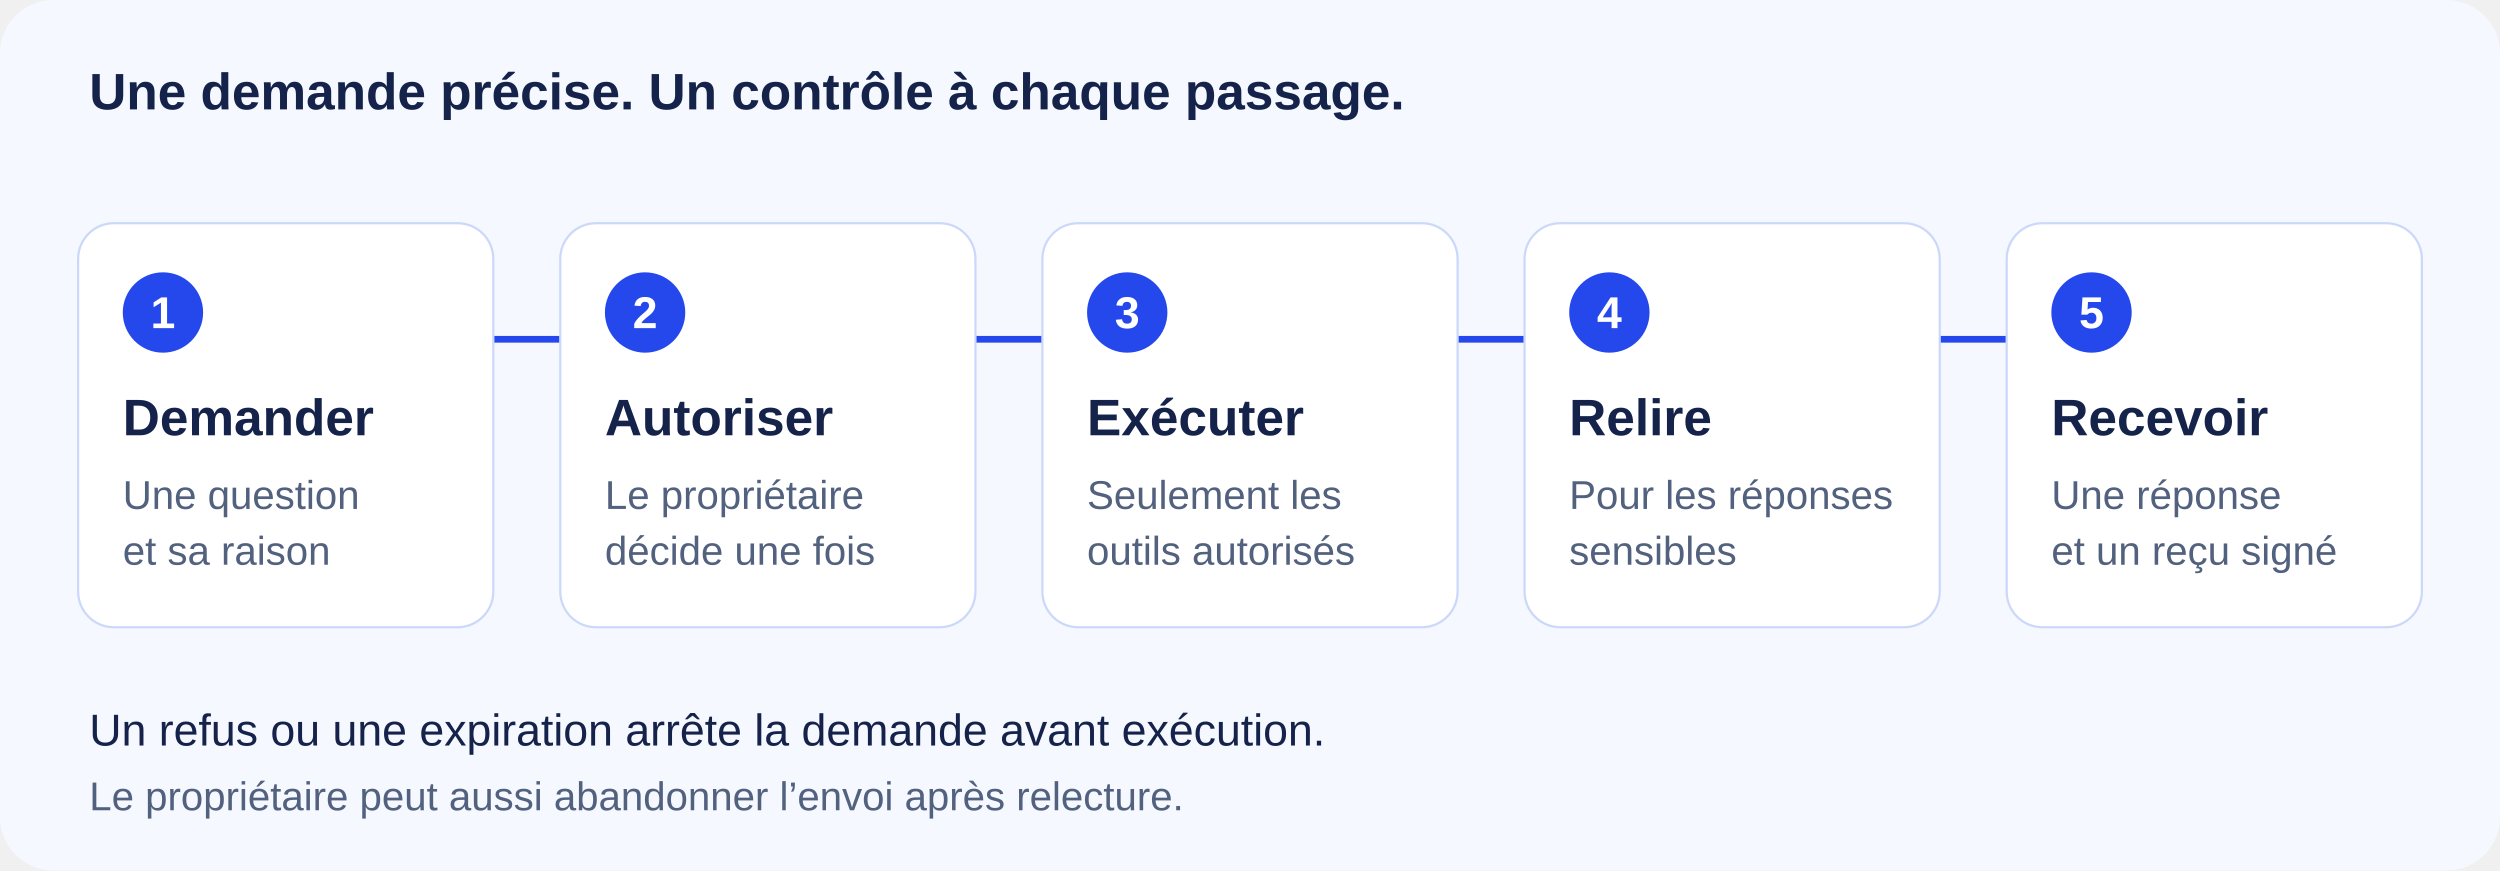
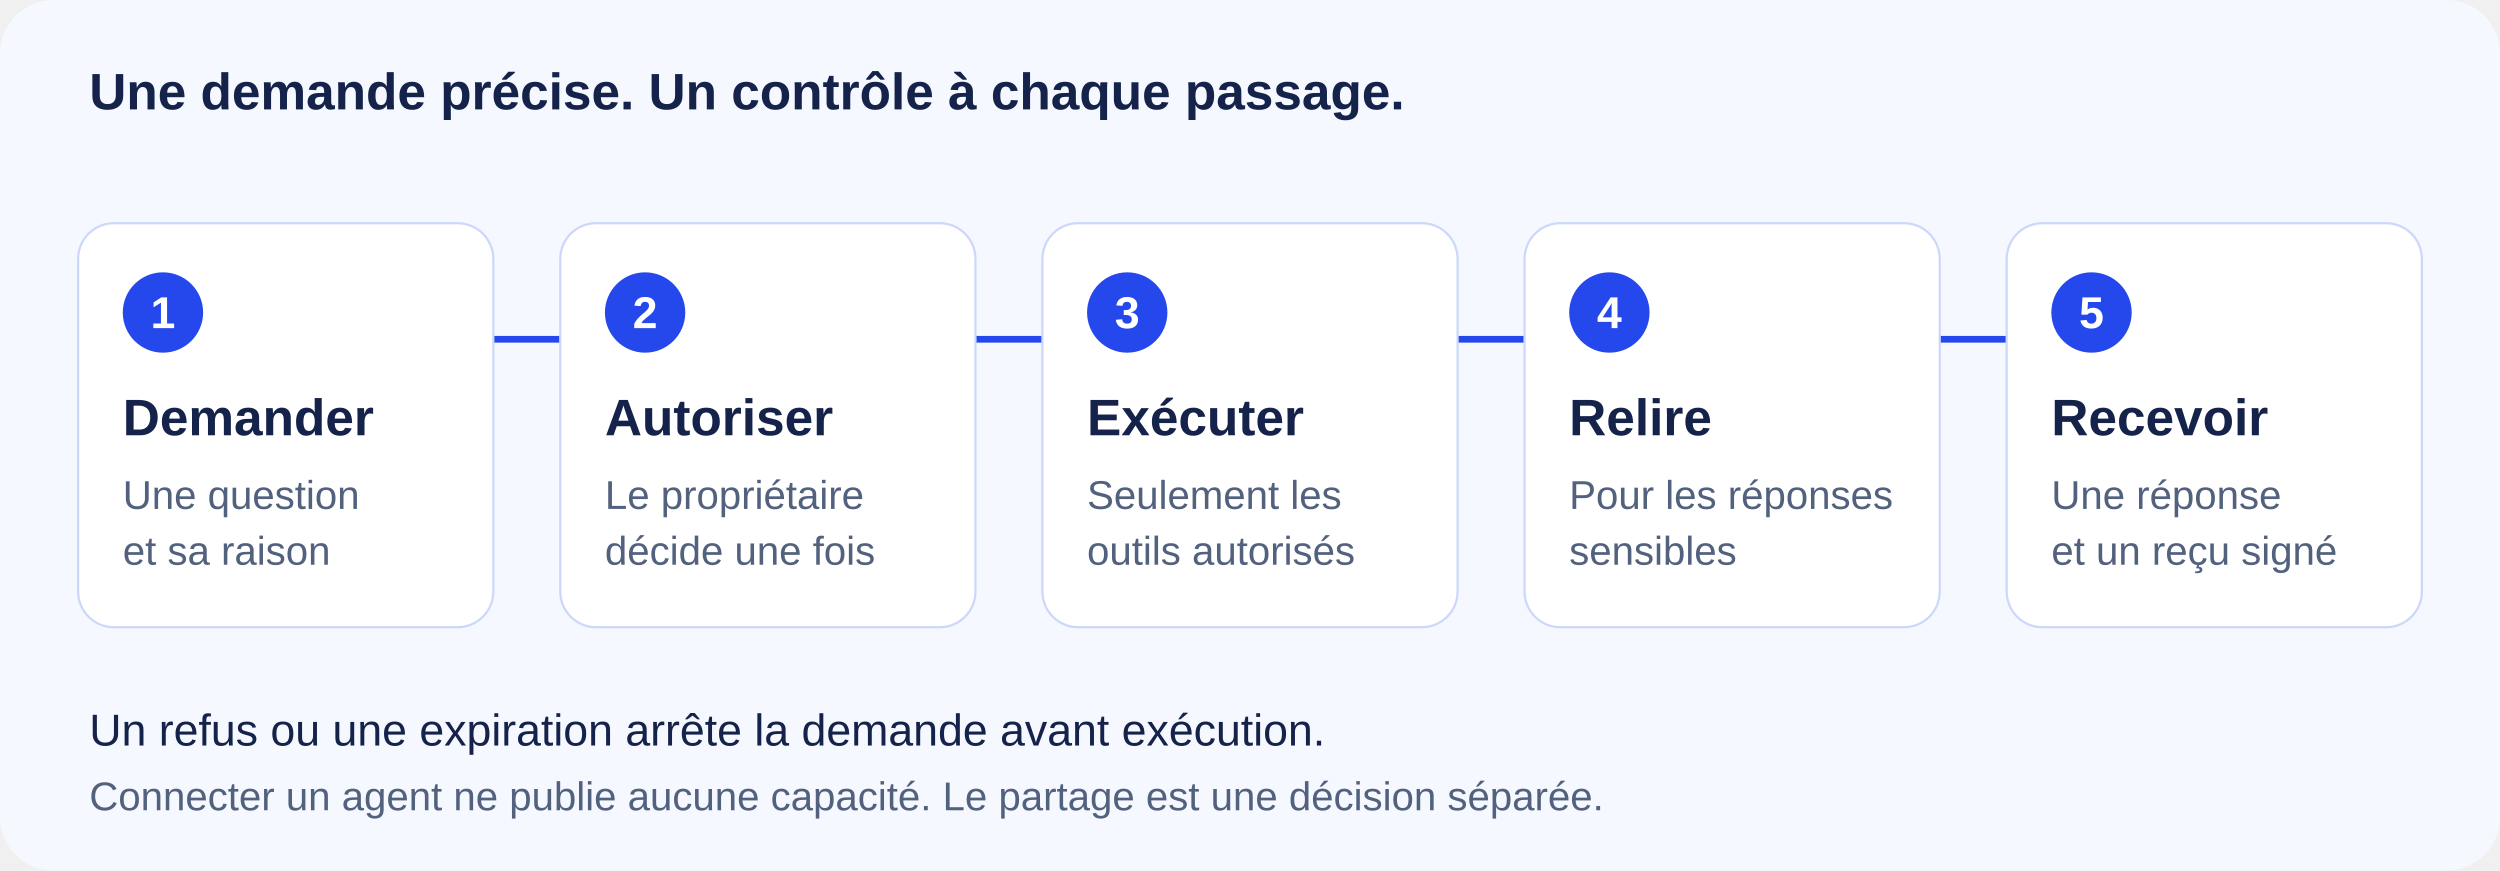
<svg xmlns="http://www.w3.org/2000/svg" viewBox="0 0 1120 390" font-family="Arial, sans-serif" fill="#15234b" role="img" aria-labelledby="title desc">
  <defs>
    <marker id="arrow" markerWidth="9" markerHeight="9" refX="7" refY="4" orient="auto">
      <path d="M0 0L8 4L0 8" fill="none" stroke="#2548ed" stroke-width="1.5" />
    </marker>
  </defs>
  <rect width="1120" height="390" rx="24" fill="#f5f8ff" />
  <text x="40" y="49" font-size="23" font-weight="700">Une demande précise. Un contrôle à chaque passage.</text>
  <path d="M131 152H982" stroke="#2548ed" stroke-width="3" marker-end="url(#arrow)" />
  <g fill="white" stroke="#ccd8fa">
    <rect x="35" y="100" width="186" height="181" rx="16" />
    <rect x="251" y="100" width="186" height="181" rx="16" />
    <rect x="467" y="100" width="186" height="181" rx="16" />
    <rect x="683" y="100" width="186" height="181" rx="16" />
    <rect x="899" y="100" width="186" height="181" rx="16" />
  </g>
  <circle cx="73" cy="140" r="18" fill="#2548ed" />
  <text x="73" y="147" text-anchor="middle" font-size="20" fill="white" font-weight="700">1</text>
  <text x="55" y="195" font-size="23" font-weight="700">Demander</text>
  <text x="55" y="228" font-size="18" fill="#52617e">Une question</text>
  <text x="55" y="253" font-size="18" fill="#52617e">et sa raison</text>
  <circle cx="289" cy="140" r="18" fill="#2548ed" />
  <text x="289" y="147" text-anchor="middle" font-size="20" fill="white" font-weight="700">2</text>
  <text x="271" y="195" font-size="23" font-weight="700">Autoriser</text>
  <text x="271" y="228" font-size="18" fill="#52617e">Le propriétaire</text>
  <text x="271" y="253" font-size="18" fill="#52617e">décide une fois</text>
  <circle cx="505" cy="140" r="18" fill="#2548ed" />
  <text x="505" y="147" text-anchor="middle" font-size="20" fill="white" font-weight="700">3</text>
  <text x="487" y="195" font-size="23" font-weight="700">Exécuter</text>
  <text x="487" y="228" font-size="18" fill="#52617e">Seulement les</text>
  <text x="487" y="253" font-size="18" fill="#52617e">outils autorisés</text>
  <circle cx="721" cy="140" r="18" fill="#2548ed" />
  <text x="721" y="147" text-anchor="middle" font-size="20" fill="white" font-weight="700">4</text>
  <text x="703" y="195" font-size="23" font-weight="700">Relire</text>
  <text x="703" y="228" font-size="18" fill="#52617e">Pour les réponses</text>
  <text x="703" y="253" font-size="18" fill="#52617e">sensibles</text>
  <circle cx="937" cy="140" r="18" fill="#2548ed" />
  <text x="937" y="147" text-anchor="middle" font-size="20" fill="white" font-weight="700">5</text>
  <text x="919" y="195" font-size="23" font-weight="700">Recevoir</text>
  <text x="919" y="228" font-size="18" fill="#52617e">Une réponse</text>
  <text x="919" y="253" font-size="18" fill="#52617e">et un reçu signé</text>
  <text x="40" y="334" font-size="20">Un refus ou une expiration arrête la demande avant exécution.</text>
-   <text x="40" y="363" font-size="18" fill="#52617e">Le propriétaire peut aussi abandonner l’envoi après relecture.</text>
+   <text x="40" y="363" font-size="18" fill="#52617e">Connecter un agent ne publie aucune capacité. Le partage est une décision séparée.</text>
</svg>
